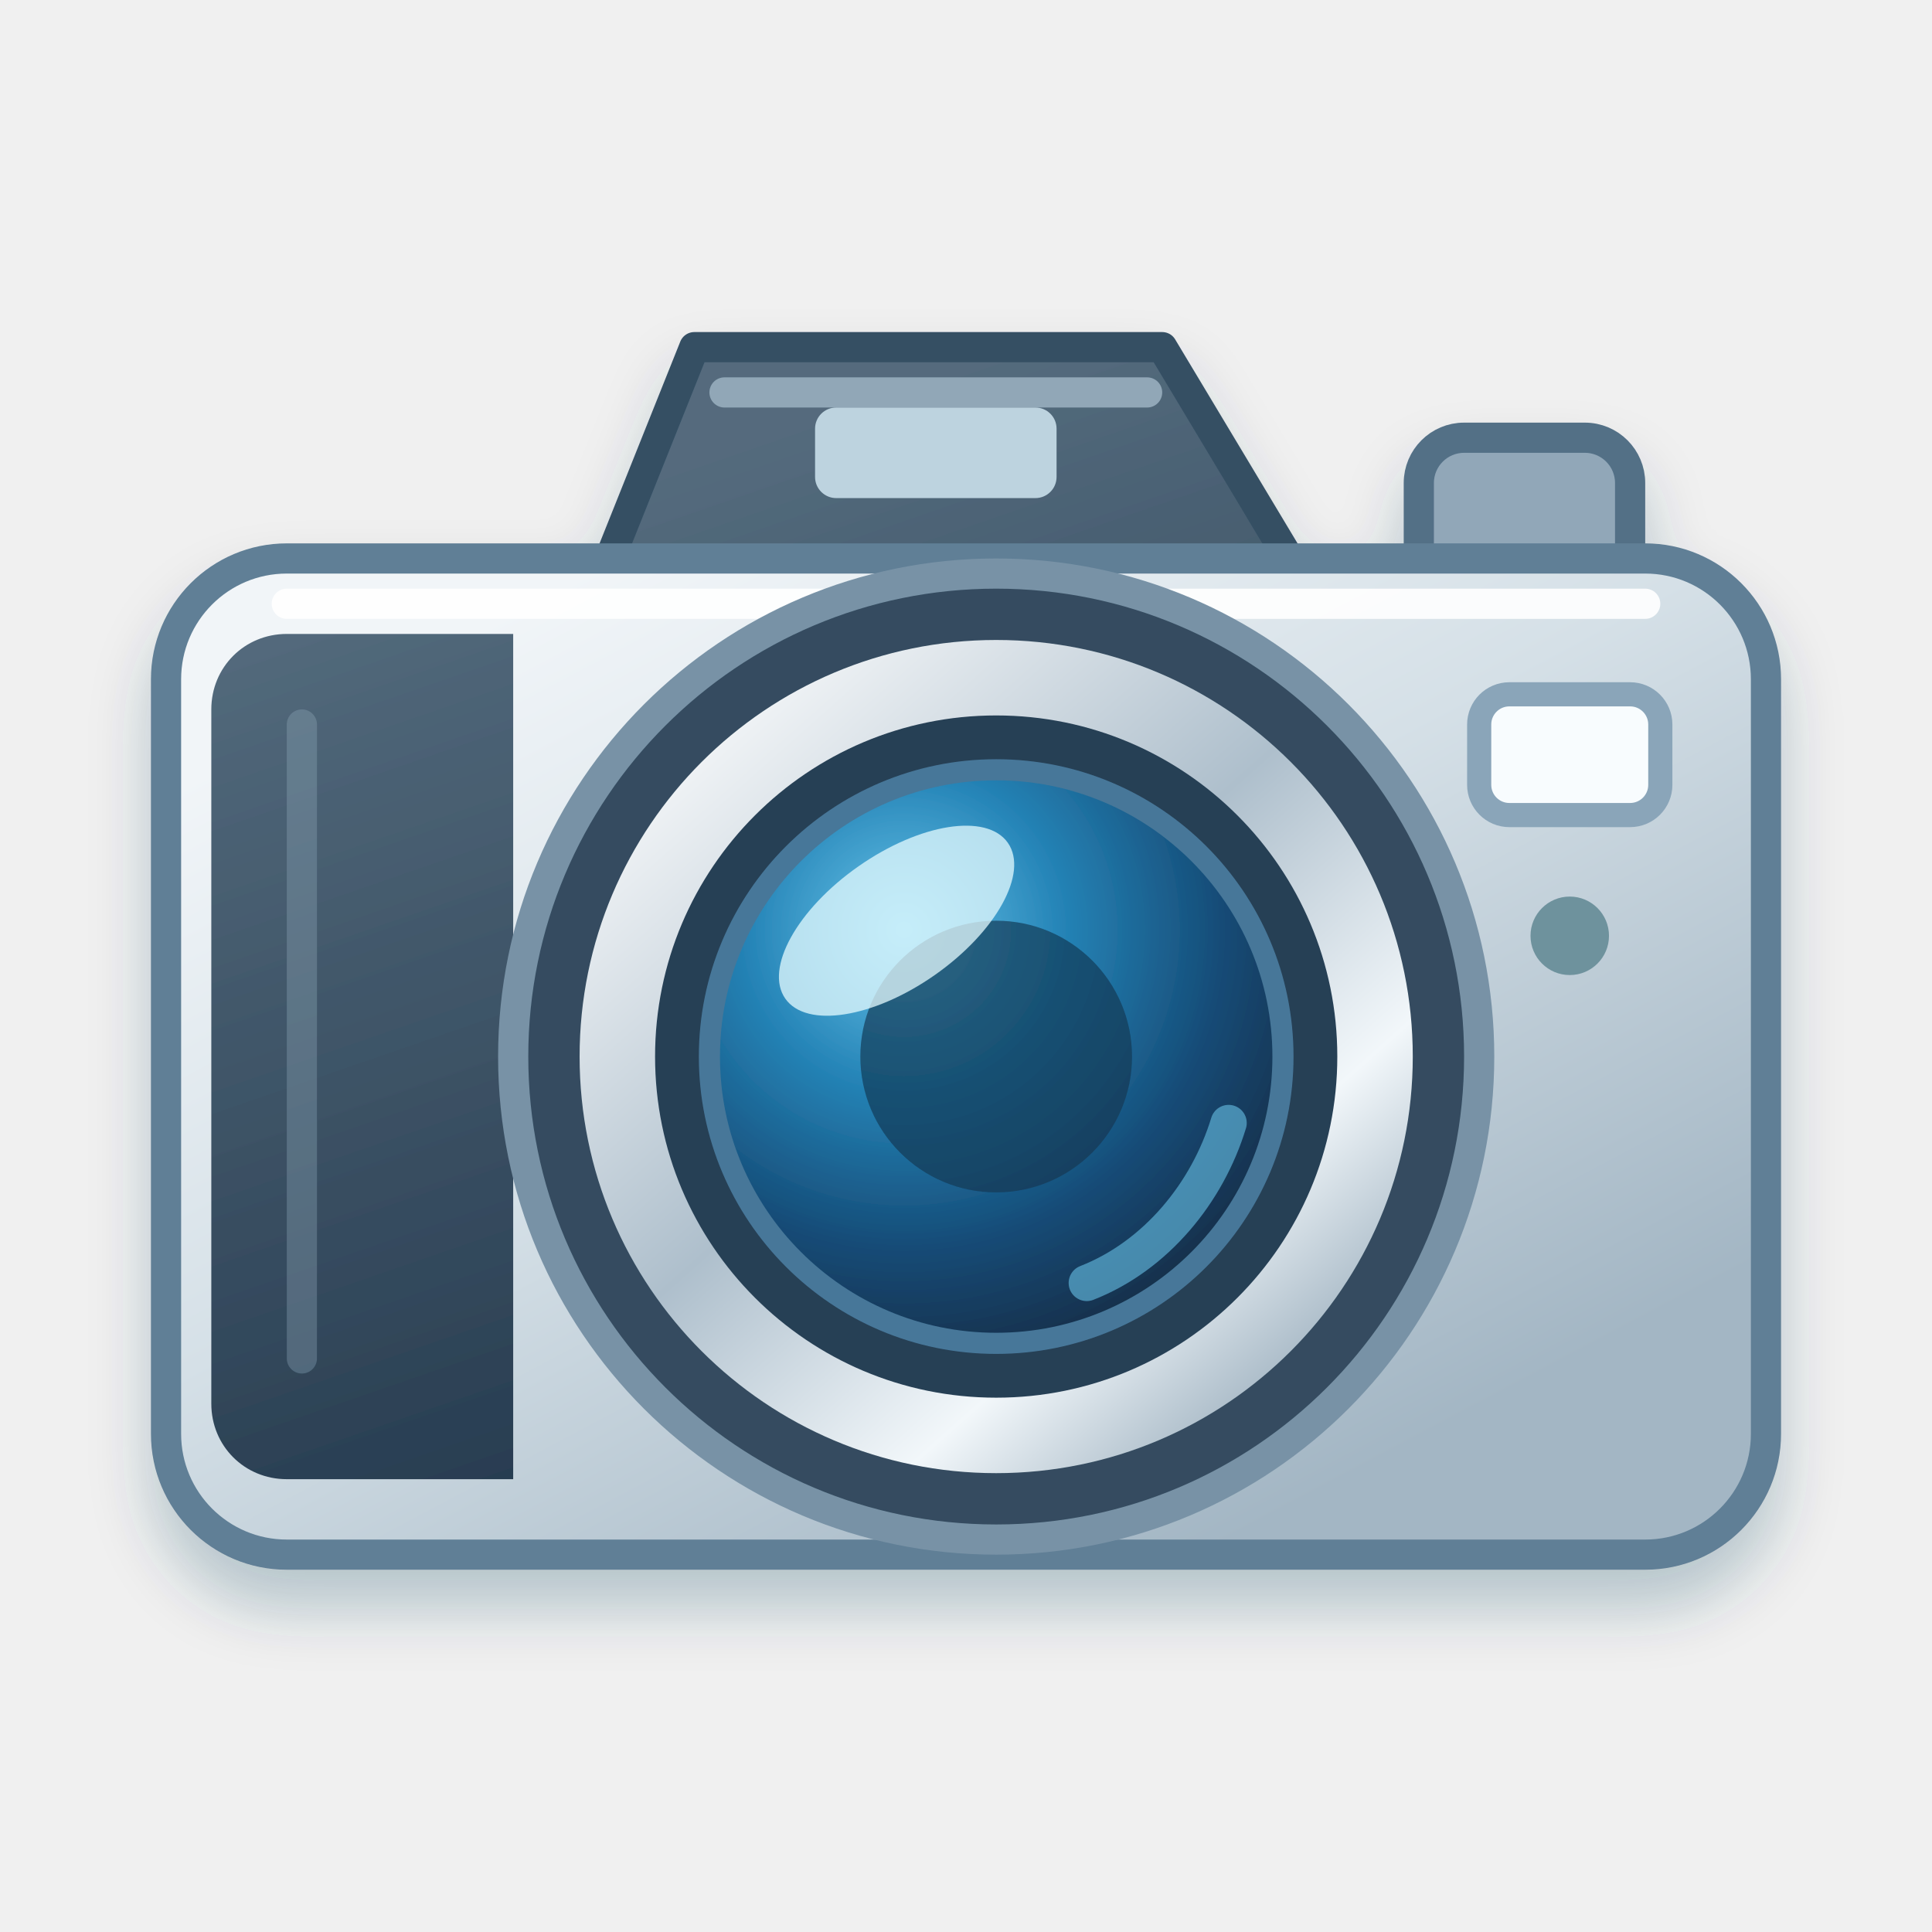
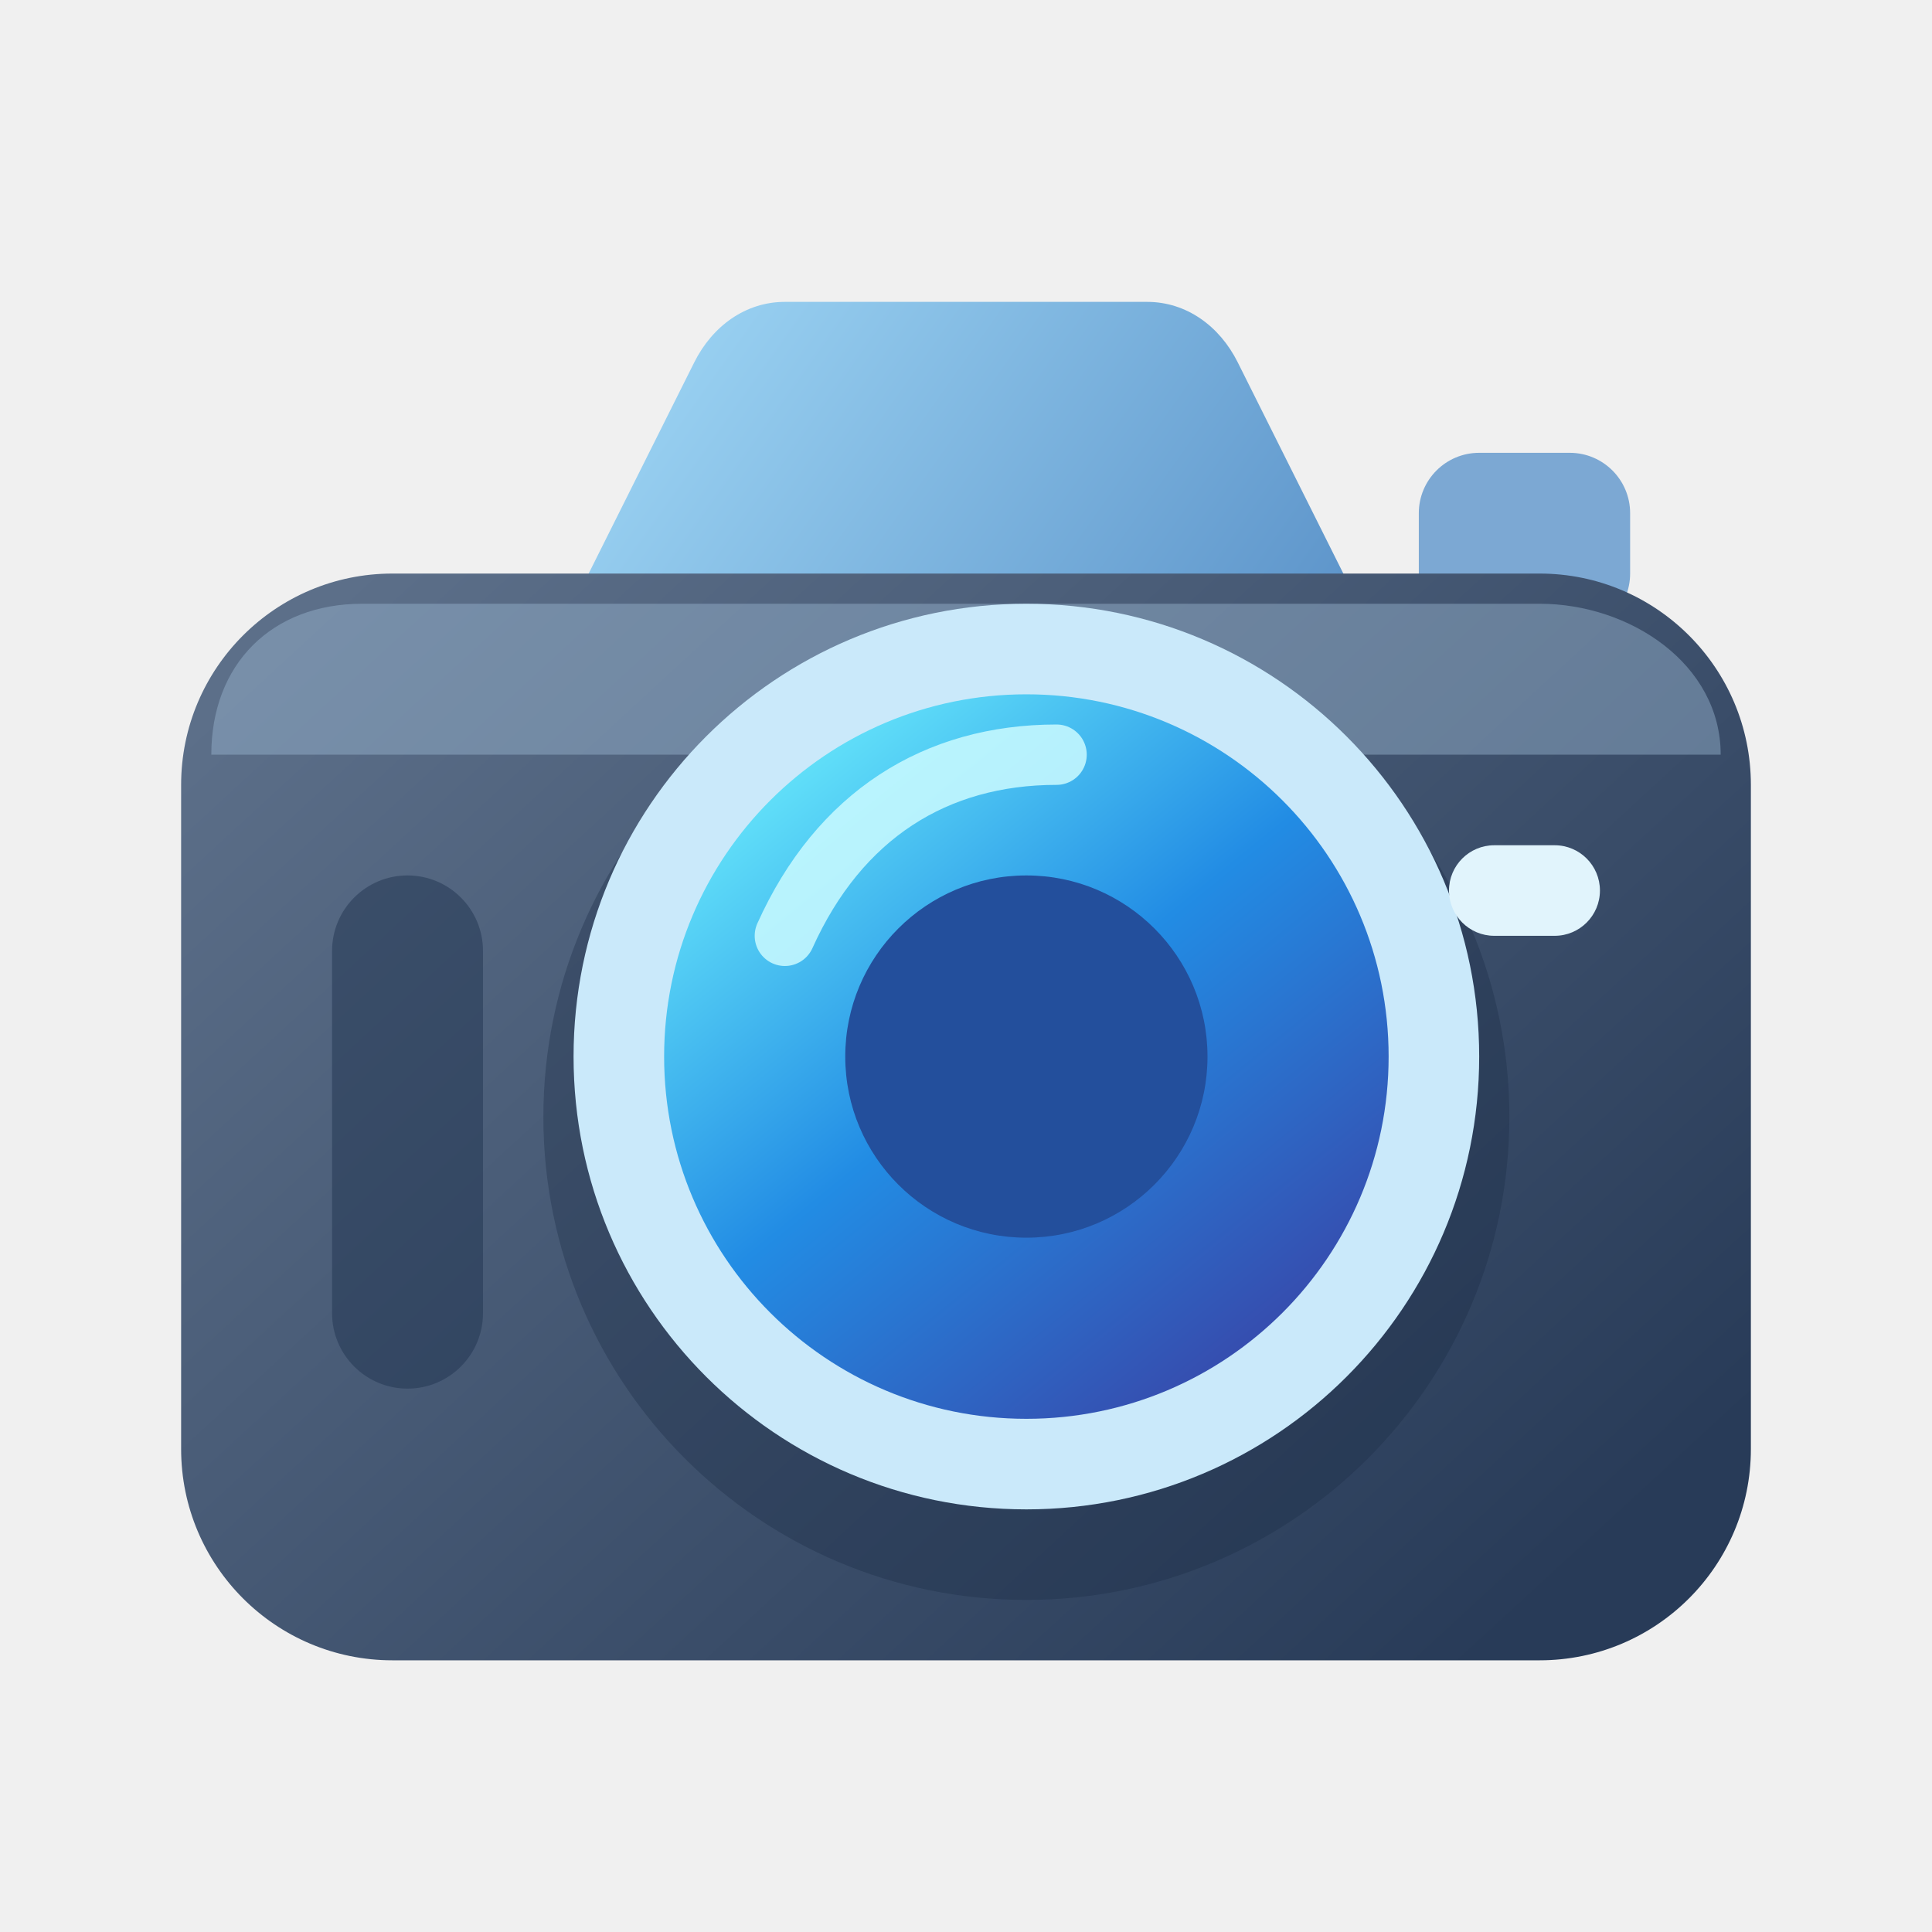
<svg xmlns="http://www.w3.org/2000/svg" viewBox="0 0 64 64" fill="none">
  <defs>
-     <linearGradient id="camera-body" x1="21" y1="18" x2="39" y2="52" gradientUnits="userSpaceOnUse">
-       <stop stop-color="#F1F5F8" />
-       <stop offset=".45" stop-color="#D5E0E7" />
-       <stop offset="1" stop-color="#A3B6C4" />
+     <linearGradient id="cam-body" x1="14" y1="17" x2="49" y2="55" gradientUnits="userSpaceOnUse">
+       <stop stop-color="#5C6F89" />
+       <stop offset="1" stop-color="#283B58" />
    </linearGradient>
-     <linearGradient id="camera-grip" x1="9" y1="20" x2="19" y2="49" gradientUnits="userSpaceOnUse">
-       <stop stop-color="#546B7D" />
-       <stop offset="1" stop-color="#273C50" />
+     <linearGradient id="cam-top" x1="20" y1="10" x2="44" y2="27" gradientUnits="userSpaceOnUse">
+       <stop stop-color="#A0D8F6" />
+       <stop offset="1" stop-color="#548BC4" />
    </linearGradient>
-     <linearGradient id="camera-ring" x1="22" y1="22" x2="46" y2="49" gradientUnits="userSpaceOnUse">
-       <stop stop-color="#FFFFFF" />
-       <stop offset=".43" stop-color="#AEBFCC" />
-       <stop offset=".7" stop-color="#F2F7FA" />
-       <stop offset="1" stop-color="#6E899E" />
+     <linearGradient id="cam-lens" x1="26" y1="25" x2="43" y2="46" gradientUnits="userSpaceOnUse">
+       <stop stop-color="#64E4FA" />
+       <stop offset=".45" stop-color="#228CE4" />
+       <stop offset="1" stop-color="#3943A6" />
    </linearGradient>
-     <radialGradient id="camera-glass" cx=".34" cy=".28" r=".8">
-       <stop stop-color="#69C5EA" />
-       <stop offset=".34" stop-color="#2584B7" />
-       <stop offset=".7" stop-color="#154A75" />
-       <stop offset="1" stop-color="#152B43" />
-     </radialGradient>
-     <filter id="camera-shadow" x="0" y="0" width="64" height="64" filterUnits="userSpaceOnUse">
-       <feDropShadow dx="0" dy="1.3" stdDeviation="1" flood-color="#173D58" flood-opacity=".24" />
-     </filter>
  </defs>
-   <g filter="url(#camera-shadow)">
-     <path d="M20 19L23 11.5H38.5L43 19" fill="url(#camera-grip)" stroke="#344F64" stroke-linejoin="round" />
-     <path d="M24 13H38" stroke="#91A7B7" stroke-linecap="round" />
-     <rect x="47" y="14.5" width="7" height="5" rx="1.5" fill="#91A7B8" stroke="#526F86" />
-     <rect x="5.5" y="18.5" width="53" height="33" rx="4" fill="url(#camera-body)" stroke="#607F96" />
-     <path d="M9.5 20H54.5" stroke="white" stroke-opacity=".9" stroke-linecap="round" />
-     <path d="M9.5 21H17V49H9.5C8.1 49 7 47.9 7 46.5V23.5C7 22.1 8.1 21 9.5 21Z" fill="url(#camera-grip)" />
-     <path d="M10 24V45" stroke="#91A9B9" stroke-opacity=".35" stroke-linecap="round" />
-     <rect x="27" y="13.5" width="8" height="3" rx=".7" fill="#BDD3DF" />
-     <rect x="49" y="23" width="6" height="4" rx="1" fill="#F8FCFE" stroke="#8AA5B9" stroke-width=".8" />
-     <circle cx="52" cy="31" r="1.3" fill="#6E929D" />
-     <circle cx="33" cy="35" r="16" fill="#344C60" stroke="#7892A6" />
-     <circle cx="33" cy="35" r="13.8" fill="url(#camera-ring)" />
-     <circle cx="33" cy="35" r="11.3" fill="#263F55" />
-     <circle cx="33" cy="35" r="9.5" fill="url(#camera-glass)" stroke="#467799" stroke-width=".7" />
-     <circle cx="33" cy="35" r="4.5" fill="#123750" fill-opacity=".65" />
-     <ellipse cx="29.7" cy="30.5" rx="4.5" ry="2.2" transform="rotate(-35 29.7 30.5)" fill="#E4FAFF" fill-opacity=".75" />
-     <path d="M36 42.5C38.3 41.6 40 39.5 40.7 37.2" stroke="#63B7DC" stroke-width="1.2" stroke-linecap="round" stroke-opacity=".65" />
-   </g>
+   <path d="M19 20L23 12C23.6 10.8 24.7 10 26 10H38C39.3 10 40.4 10.8 41 12L45 20" fill="url(#cam-top)" />
+   <rect x="47" y="15" width="7" height="6" rx="2" fill="#7CA8D3" />
+   <rect x="6" y="19" width="52" height="36" rx="7" fill="url(#cam-body)" />
+   <path d="M12 20H51C54 20 57 22 57 25H7C7 22 9 20 12 20Z" fill="#9AB7D2" fill-opacity=".45" />
+   <rect x="11" y="29" width="5" height="17" rx="2.5" fill="#203550" fill-opacity=".5" />
+   <circle cx="34" cy="37" r="16" fill="#1A2C47" fill-opacity=".35" />
+   <circle cx="34" cy="35" r="15" fill="#CAE9FA" />
+   <circle cx="34" cy="35" r="12" fill="url(#cam-lens)" />
+   <circle cx="34" cy="35" r="6" fill="#234F9C" />
+   <path d="M26 31C27.8 27 31 25 35 25" stroke="#CAFAFF" stroke-opacity=".85" stroke-width="2" stroke-linecap="round" />
+   <rect x="48" y="28" width="5" height="3" rx="1.5" fill="#E1F4FC" />
</svg>
